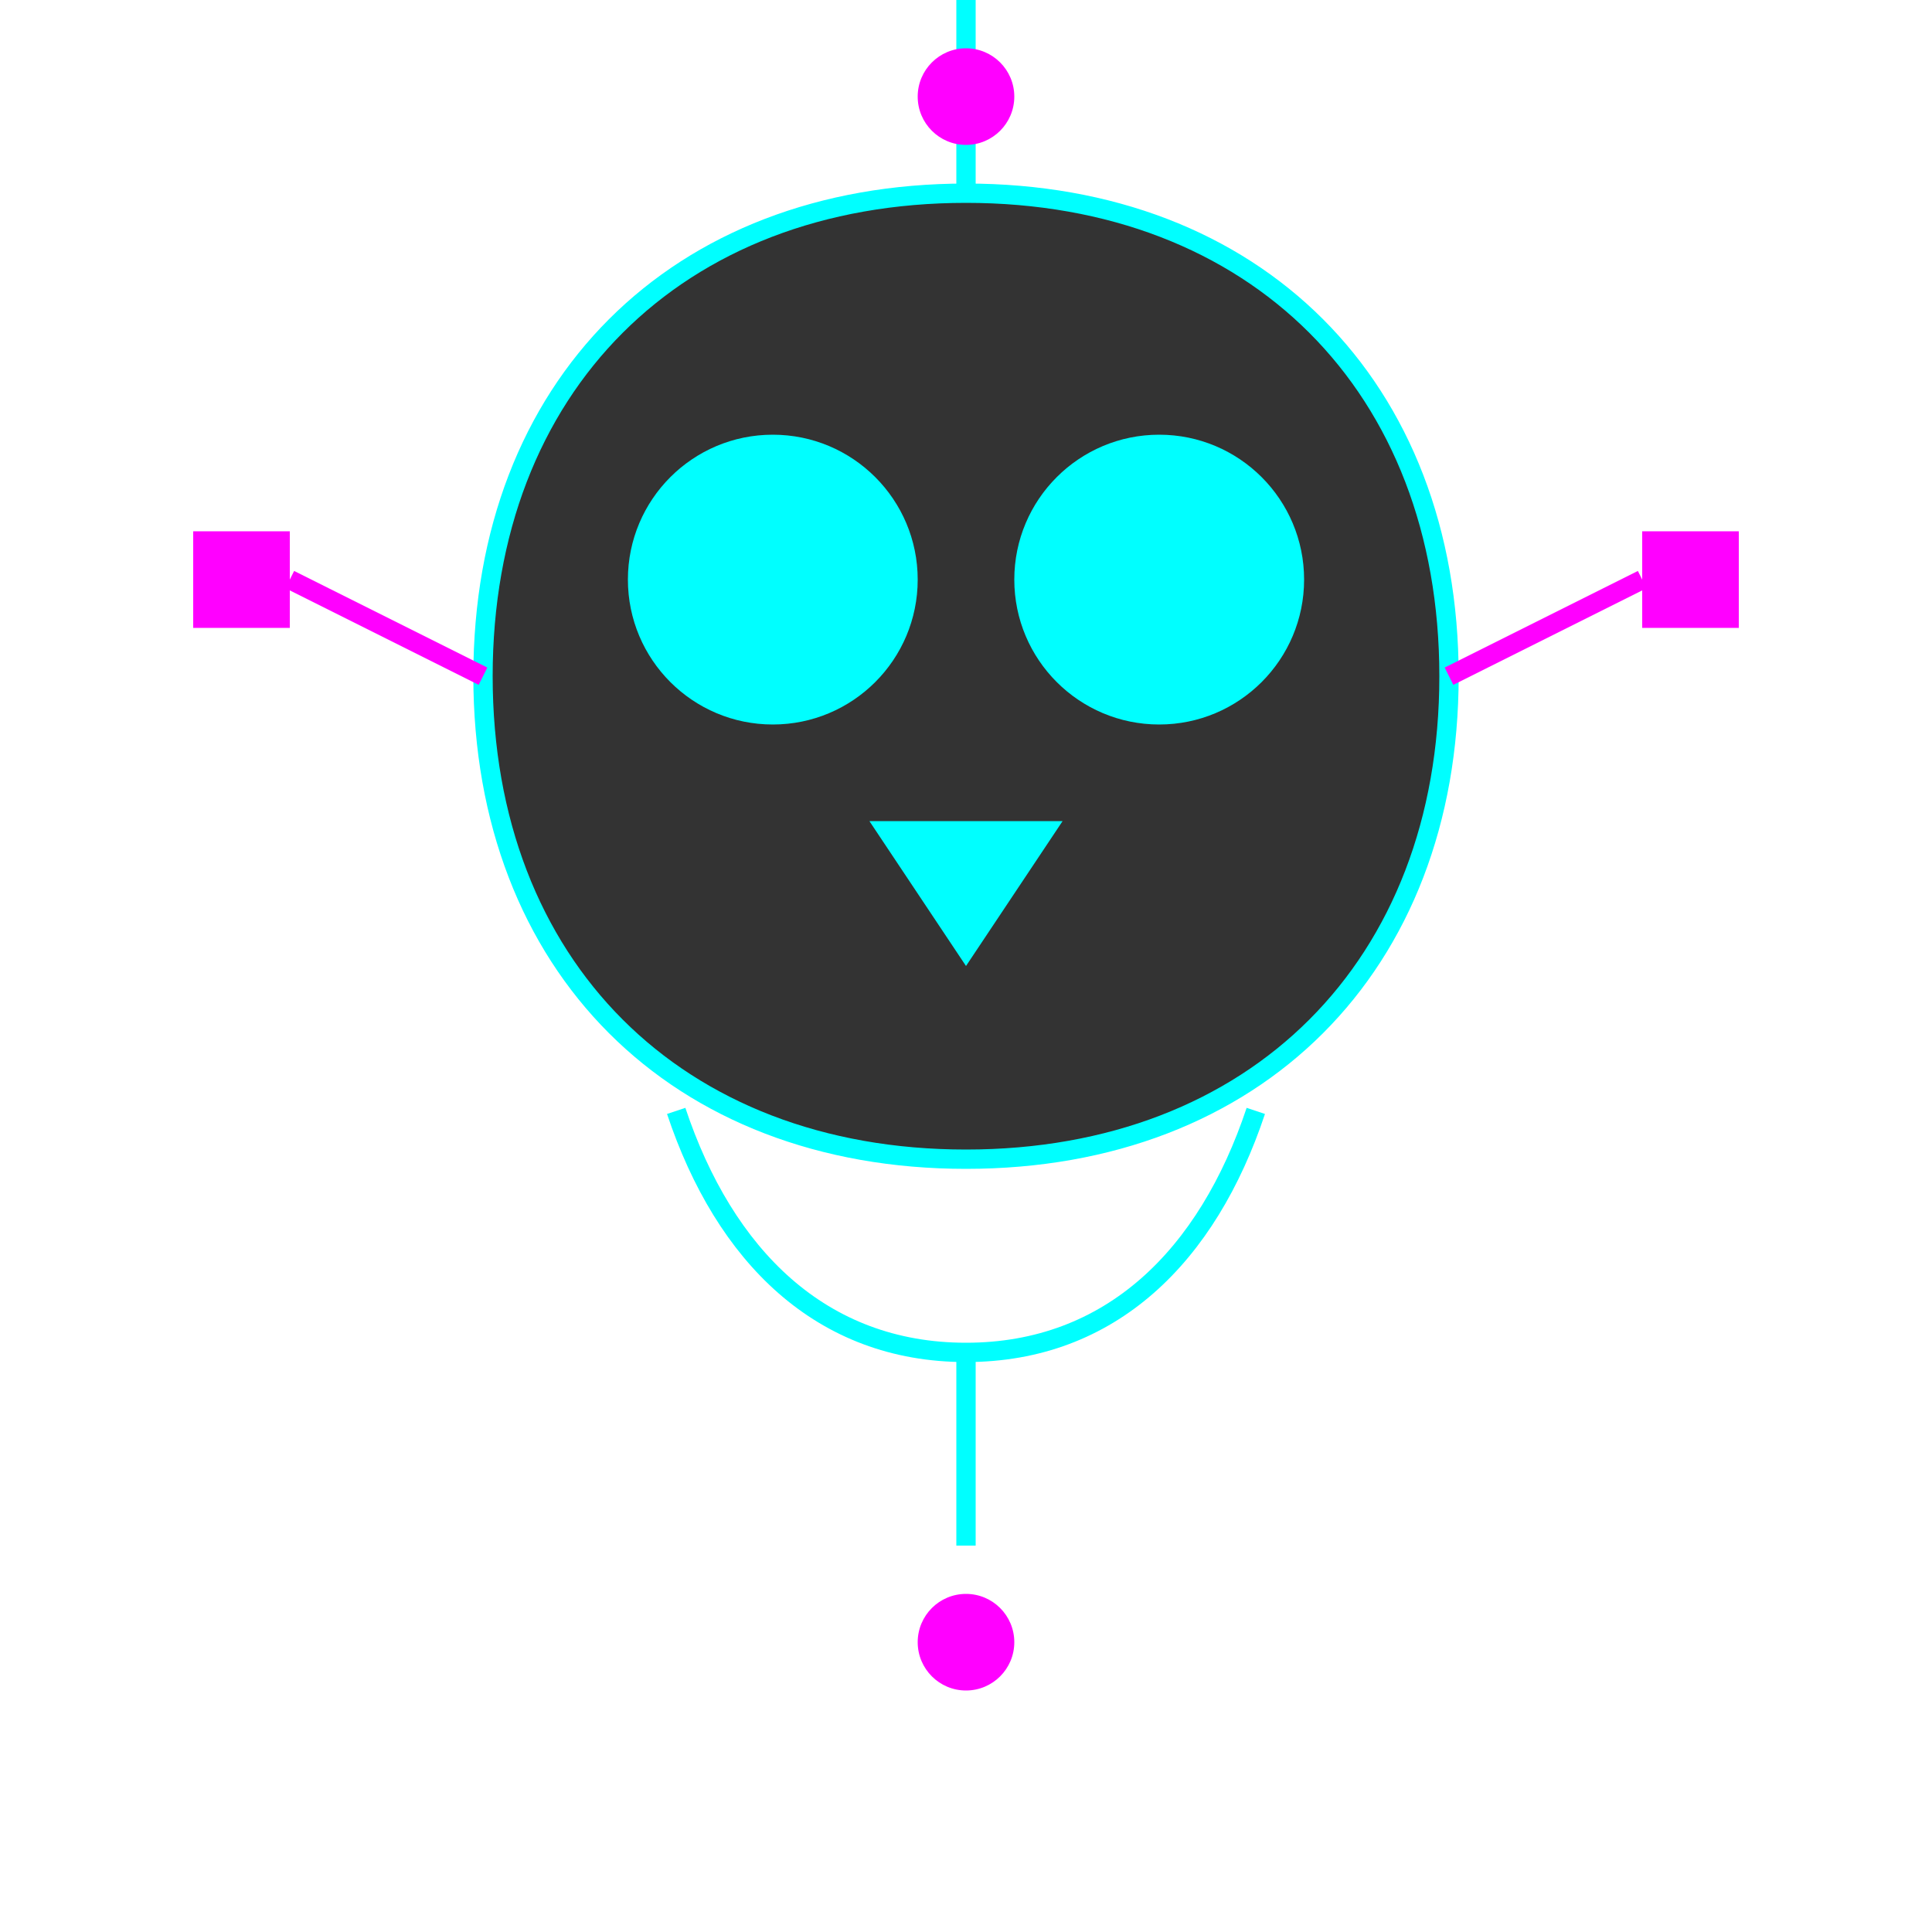
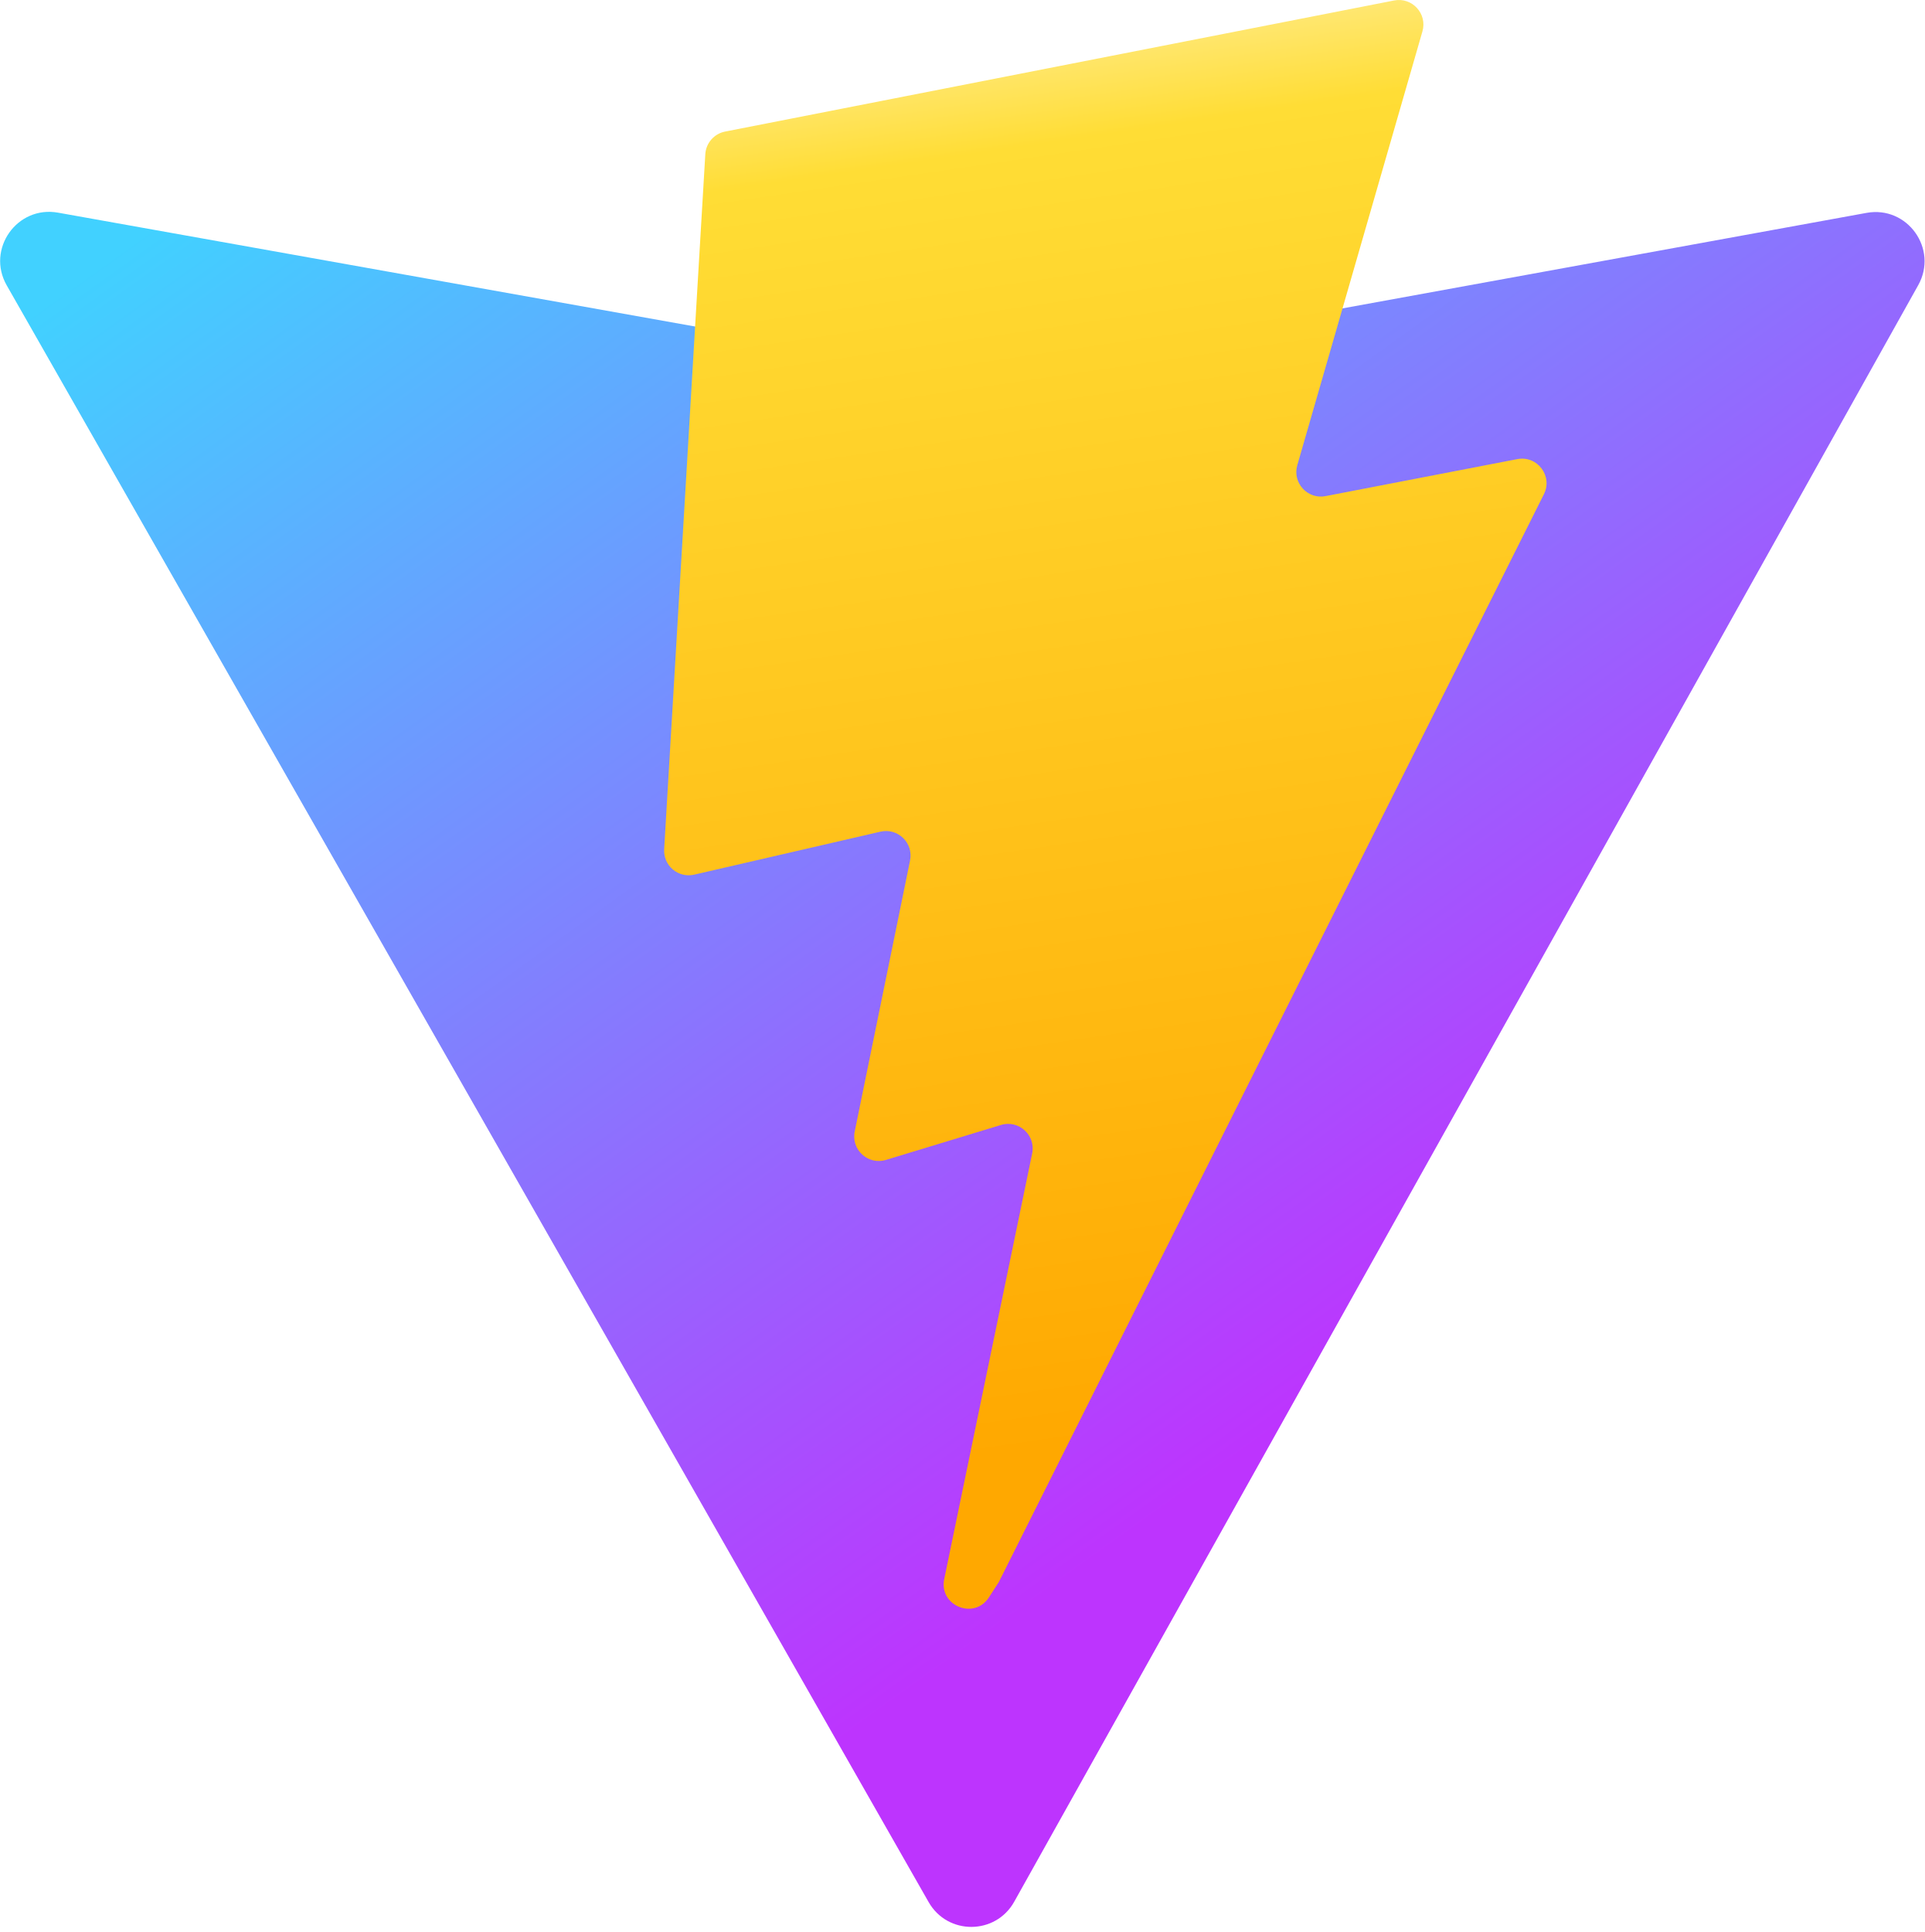
- <svg xmlns="http://www.w3.org/2000/svg" width="200" height="200" viewBox="0 0 200 200">
-   <path d="M100,20 C130,20 150,40 150,70 C150,100 130,120 100,120 C70,120 50,100 50,70 C50,40 70,20 100,20 Z" fill="#333" stroke="#00FFFF" stroke-width="2" />
-   <circle cx="80" cy="60" r="15" fill="#00FFFF" />
-   <circle cx="120" cy="60" r="15" fill="#00FFFF" />
-   <path d="M90,85 L110,85 L100,100 Z" fill="#00FFFF" />
-   <path d="M70,115 C75,130 85,140 100,140 C115,140 125,130 130,115" fill="none" stroke="#00FFFF" stroke-width="2" />
-   <line x1="50" y1="70" x2="30" y2="60" stroke="#FF00FF" stroke-width="2" />
-   <line x1="150" y1="70" x2="170" y2="60" stroke="#FF00FF" stroke-width="2" />
-   <rect x="20" y="55" width="10" height="10" fill="#FF00FF" />
-   <rect x="170" y="55" width="10" height="10" fill="#FF00FF" />
-   <line x1="100" y1="20" x2="100" y2="0" stroke="#00FFFF" stroke-width="2" />
-   <line x1="100" y1="140" x2="100" y2="160" stroke="#00FFFF" stroke-width="2" />
-   <circle cx="100" cy="170" r="5" fill="#FF00FF" />
-   <circle cx="100" cy="10" r="5" fill="#FF00FF" />
+ <svg xmlns="http://www.w3.org/2000/svg" aria-hidden="true" role="img" class="iconify iconify--logos" width="31.88" height="32" preserveAspectRatio="xMidYMid meet" viewBox="0 0 256 257">
+   <defs>
+     <linearGradient id="IconifyId1813088fe1fbc01fb466" x1="-.828%" x2="57.636%" y1="7.652%" y2="78.411%">
+       <stop offset="0%" stop-color="#41D1FF" />
+       <stop offset="100%" stop-color="#BD34FE" />
+     </linearGradient>
+     <linearGradient id="IconifyId1813088fe1fbc01fb467" x1="43.376%" x2="50.316%" y1="2.242%" y2="89.03%">
+       <stop offset="0%" stop-color="#FFEA83" />
+       <stop offset="8.333%" stop-color="#FFDD35" />
+       <stop offset="100%" stop-color="#FFA800" />
+     </linearGradient>
+   </defs>
+   <path fill="url(#IconifyId1813088fe1fbc01fb466)" d="M255.153 37.938L134.897 252.976c-2.483 4.44-8.862 4.466-11.382.048L.875 37.958c-2.746-4.814 1.371-10.646 6.827-9.67l120.385 21.517a6.537 6.537 0 0 0 2.322-.004l117.867-21.483c5.438-.991 9.574 4.796 6.877 9.62Z" />
+   <path fill="url(#IconifyId1813088fe1fbc01fb467)" d="M185.432.063L96.44 17.501a3.268 3.268 0 0 0-2.634 3.014l-5.474 92.456a3.268 3.268 0 0 0 3.997 3.378l24.777-5.718c2.318-.535 4.413 1.507 3.936 3.838l-7.361 36.047c-.495 2.426 1.782 4.5 4.151 3.78l15.304-4.649c2.372-.72 4.652 1.36 4.15 3.788l-11.698 56.621c-.732 3.542 3.979 5.473 5.943 2.437l1.313-2.028l72.516-144.72c1.215-2.423-.88-5.186-3.54-4.672l-25.505 4.922c-2.396.462-4.435-1.77-3.759-4.114l16.646-57.705c.677-2.35-1.37-4.583-3.769-4.113Z" />
</svg>
